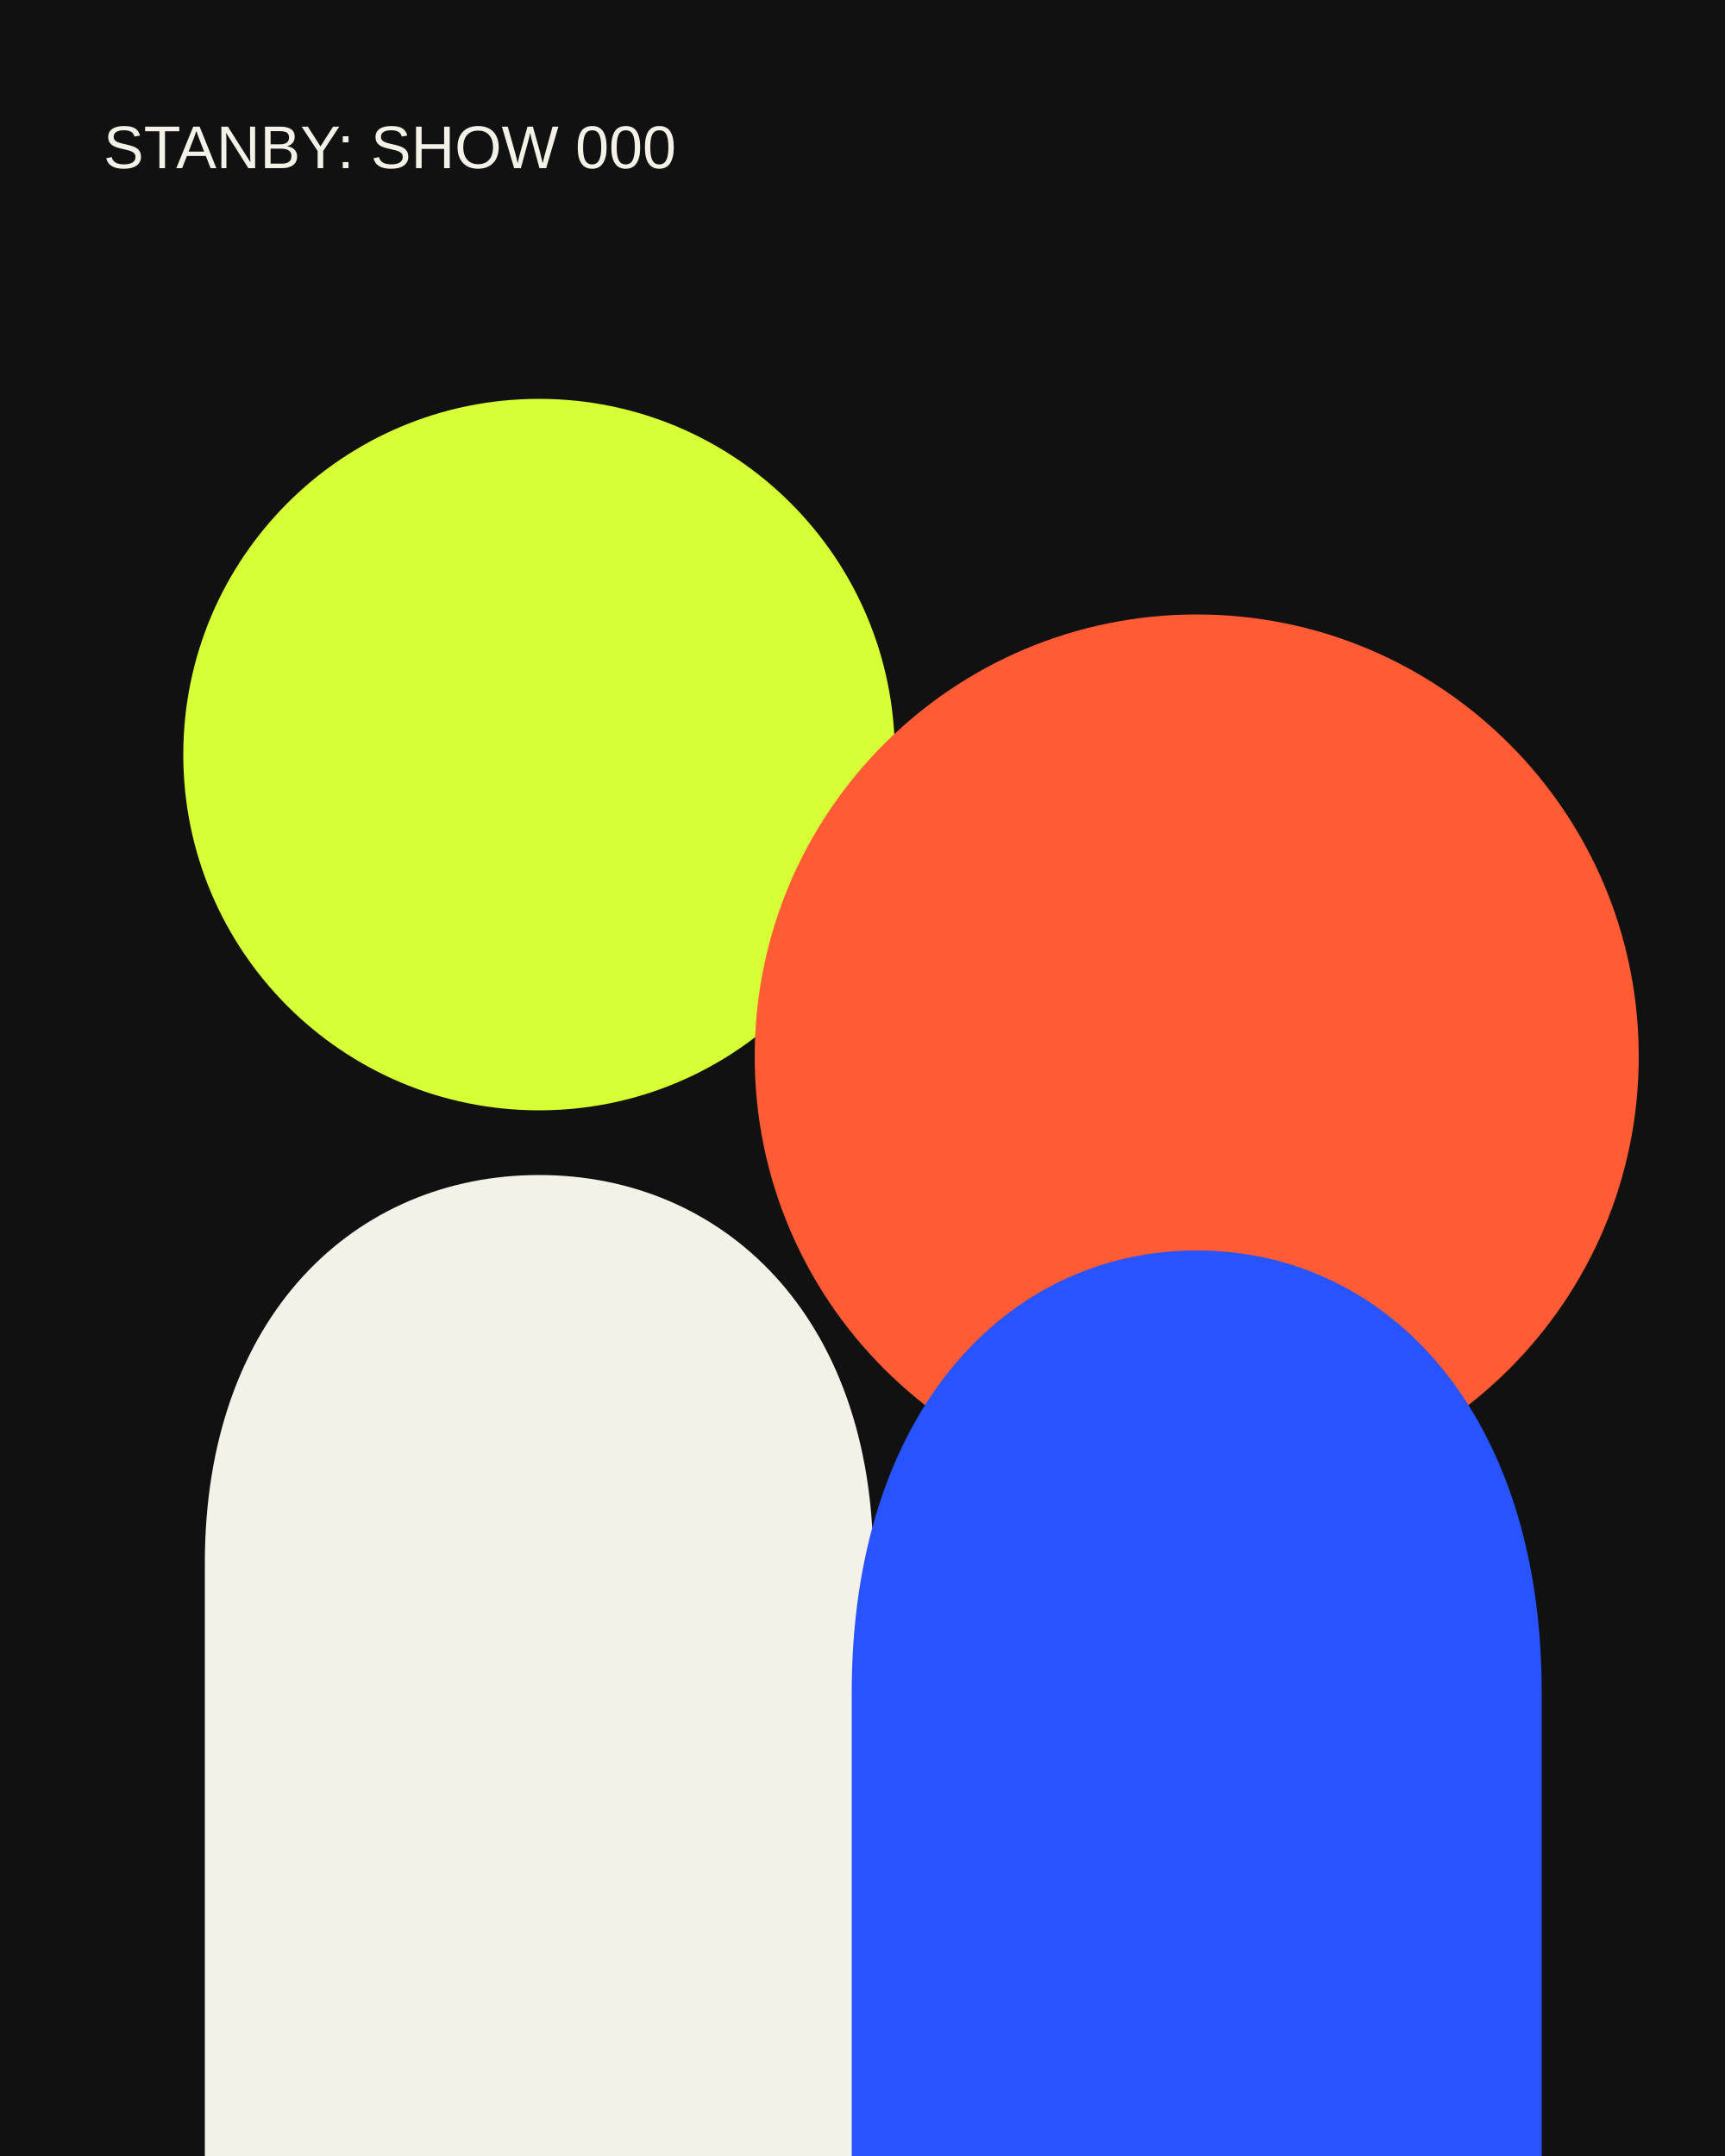
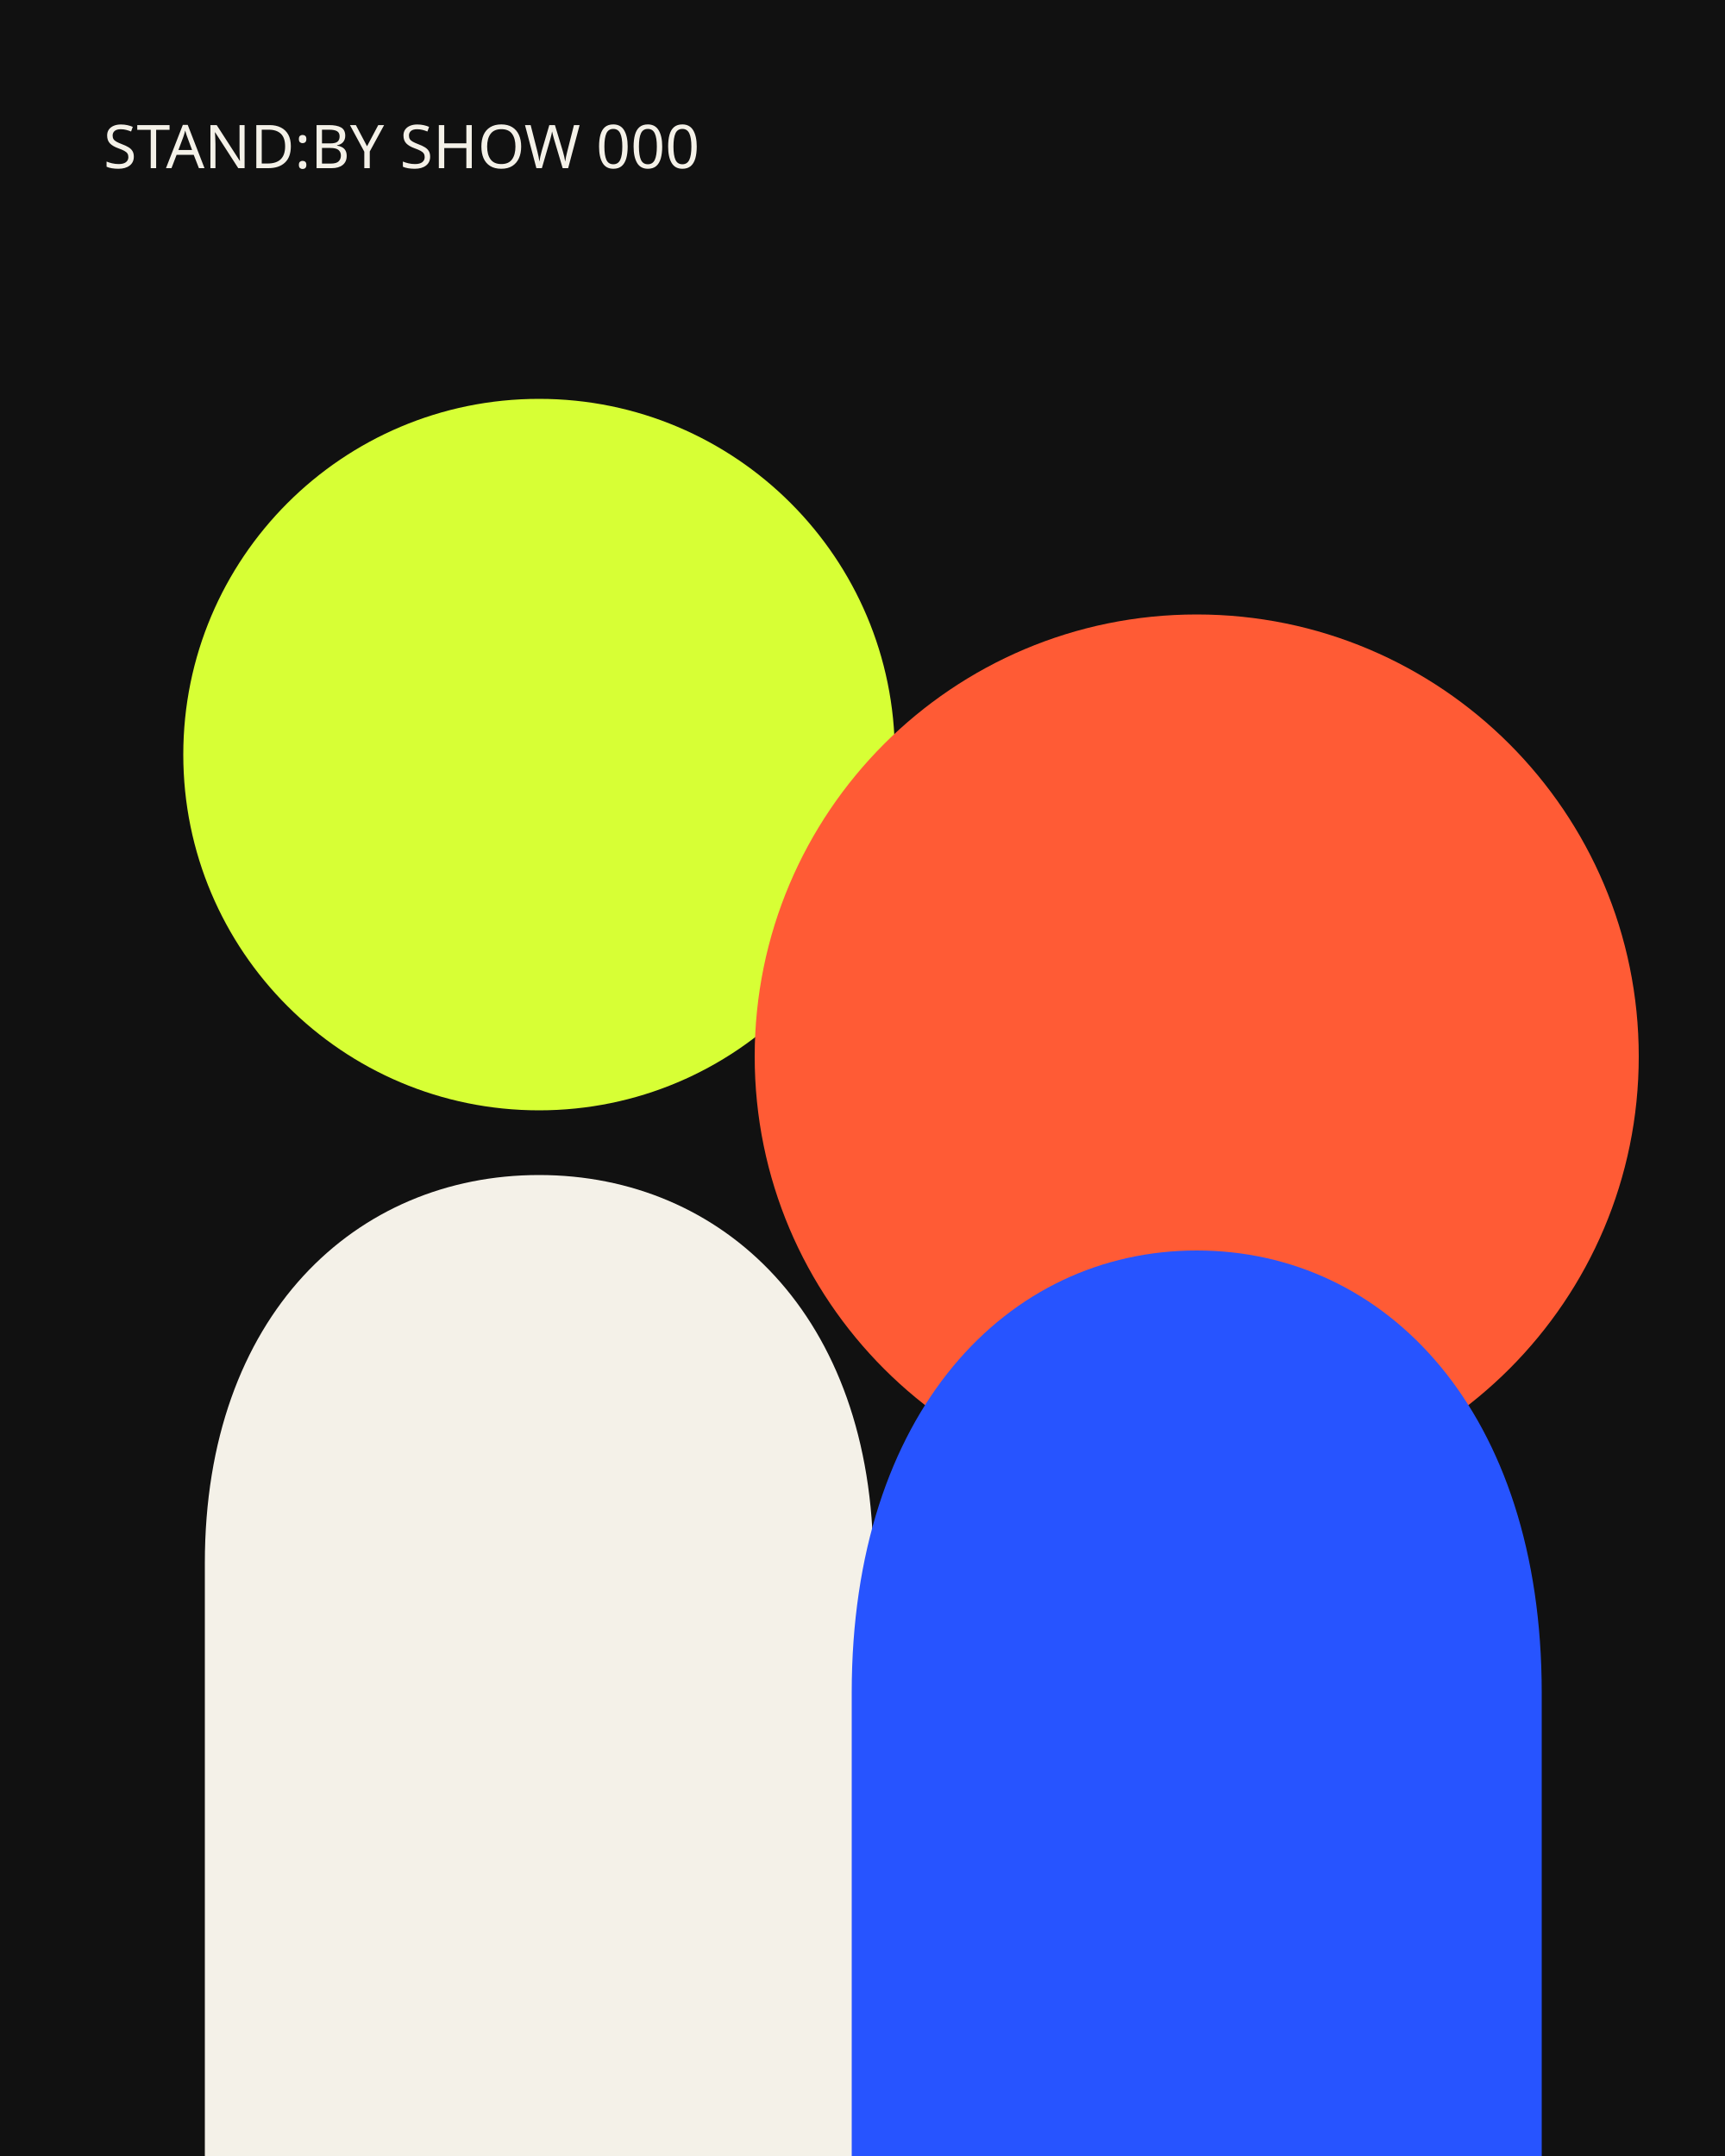
<svg xmlns="http://www.w3.org/2000/svg" viewBox="0 0 800 1000">
  <rect width="800" height="1000" fill="#111111" />
  <circle cx="250" cy="350" r="165" fill="#d7ff35" />
  <circle cx="555" cy="490" r="205" fill="#ff5b35" />
  <path d="M95 1000V725c0-115 70-180 155-180s155 65 155 180v275z" fill="#f4f1e8" />
  <path d="M395 1000V785c0-130 72-205 160-205s160 75 160 205v215z" fill="#2754ff" />
-   <text x="48" y="78" fill="#f4f1e8" font-family="Arial" font-size="28">STANBY: SHOW 000</text>
+   <text x="48" y="78" fill="#f4f1e8" font-family="Jost, Futura, sans-serif" font-size="28">STAND:BY SHOW 000</text>
</svg>
